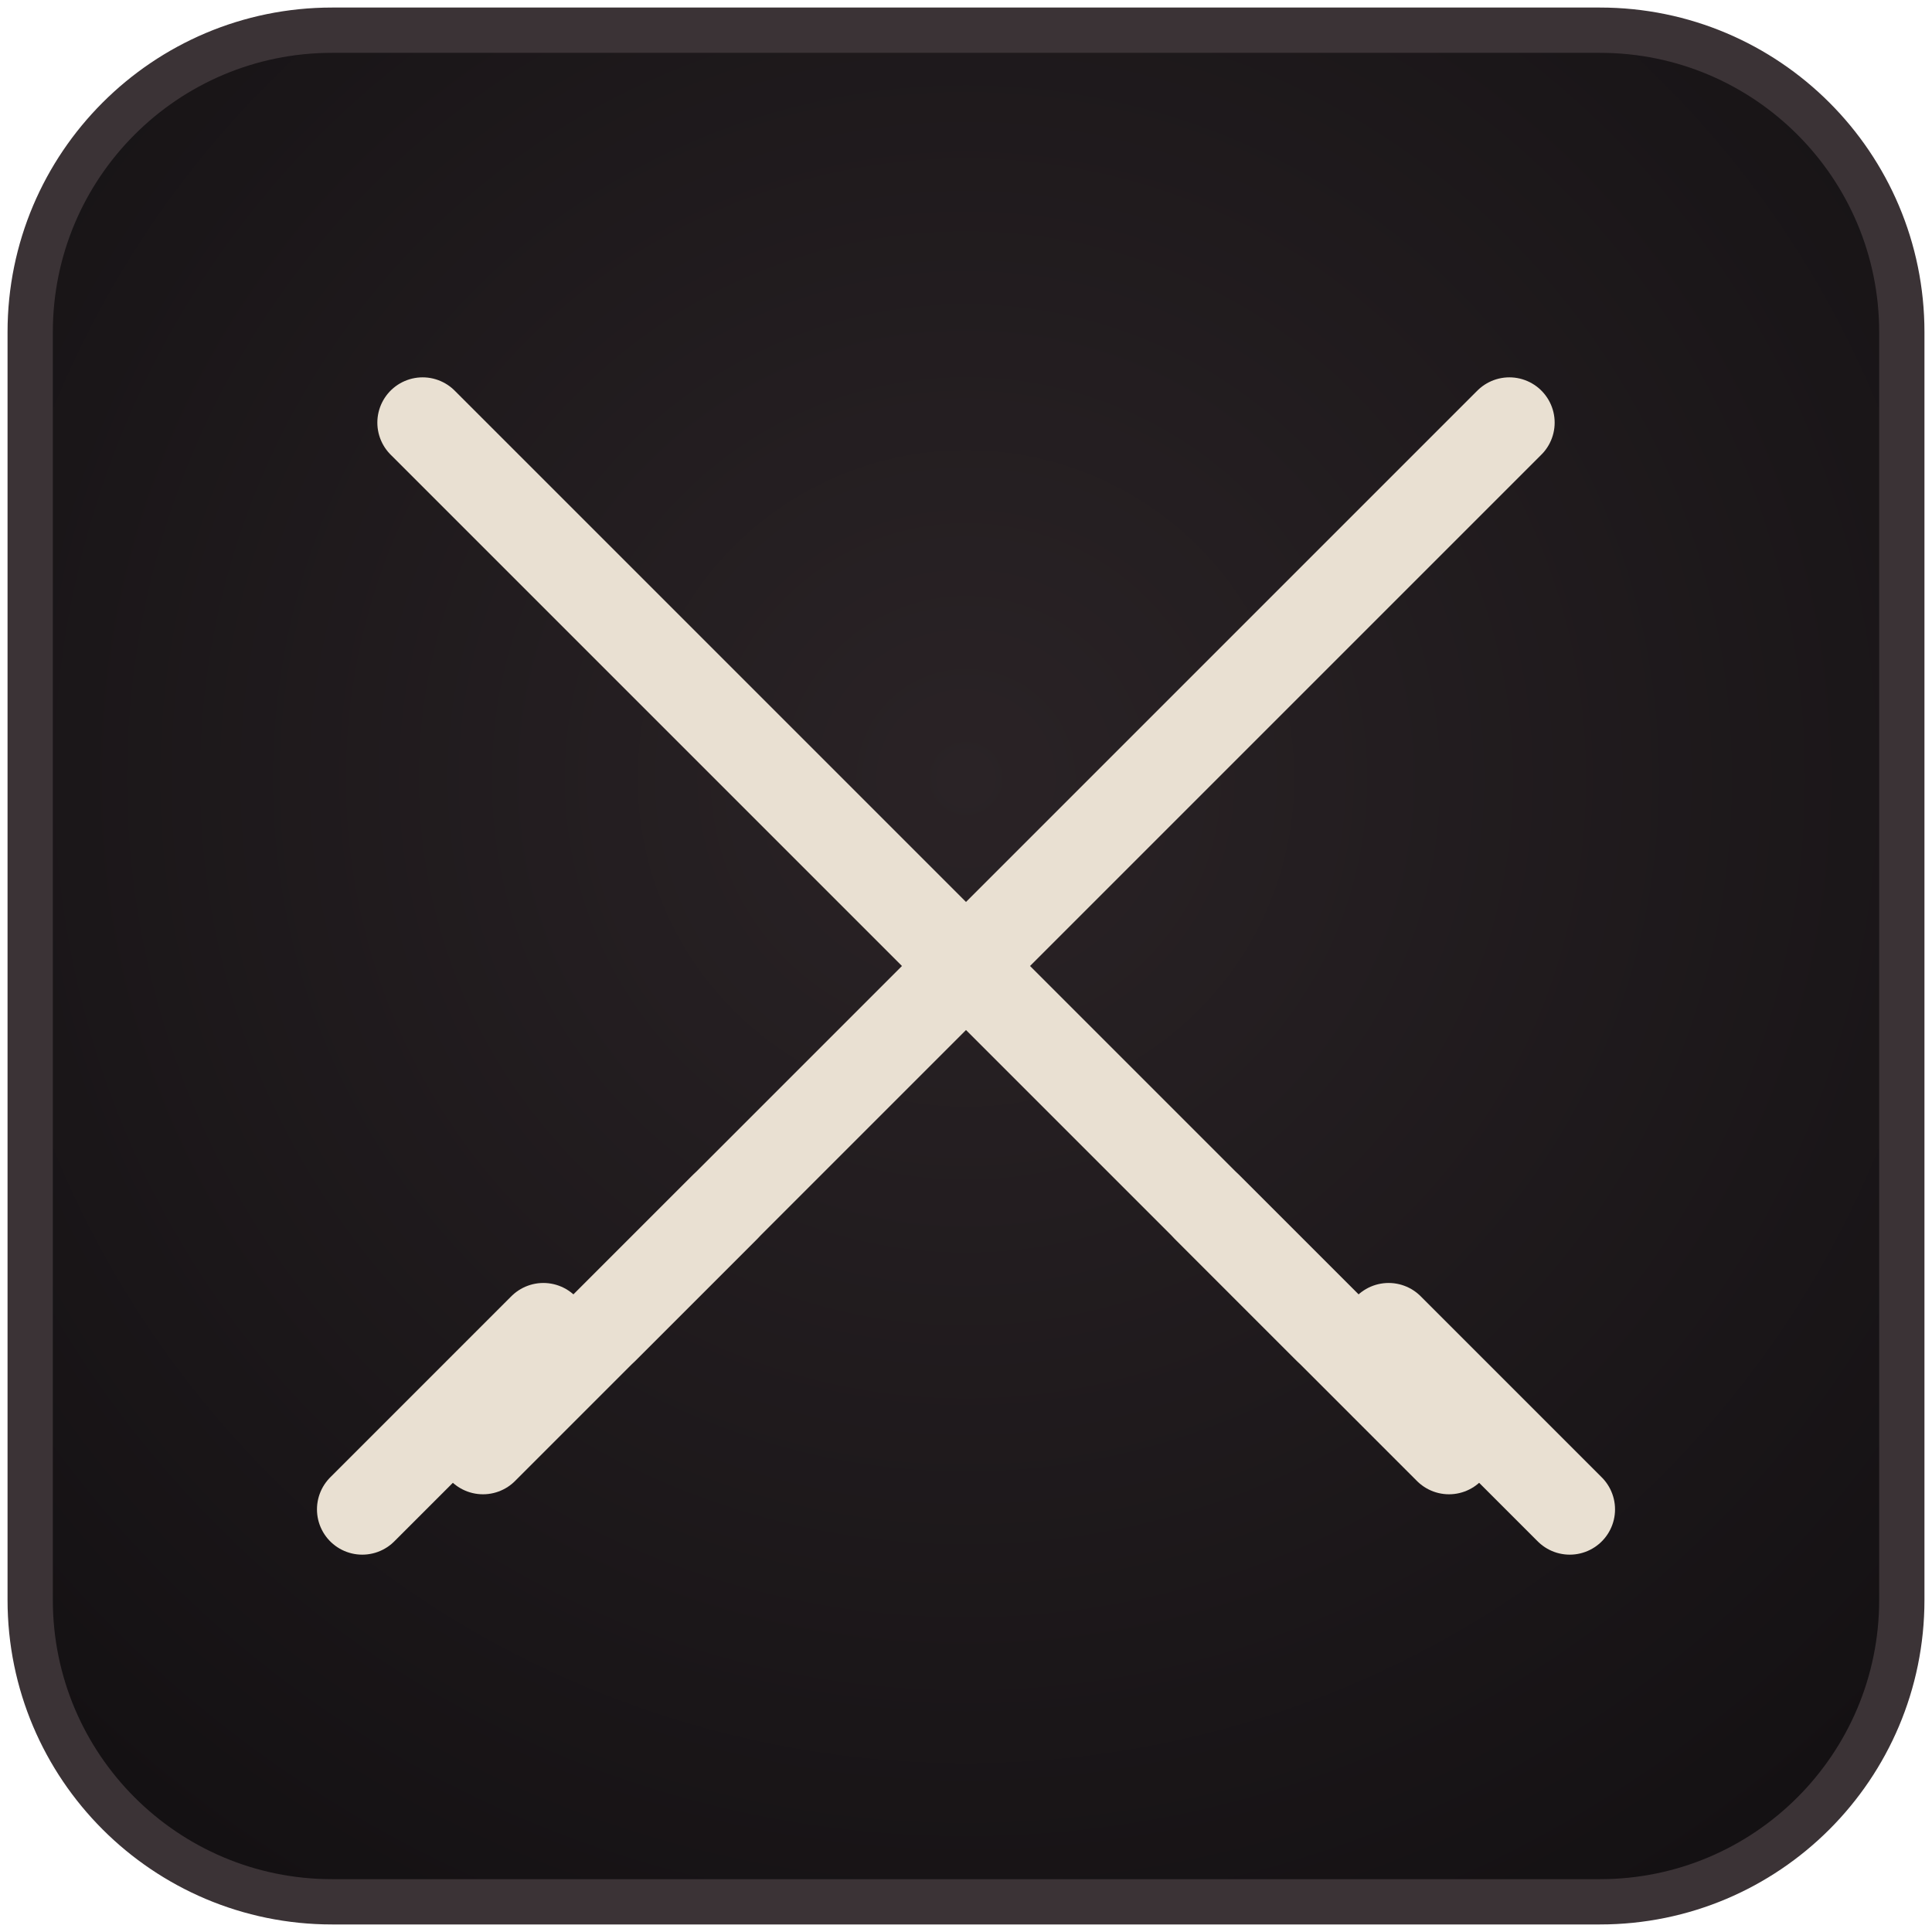
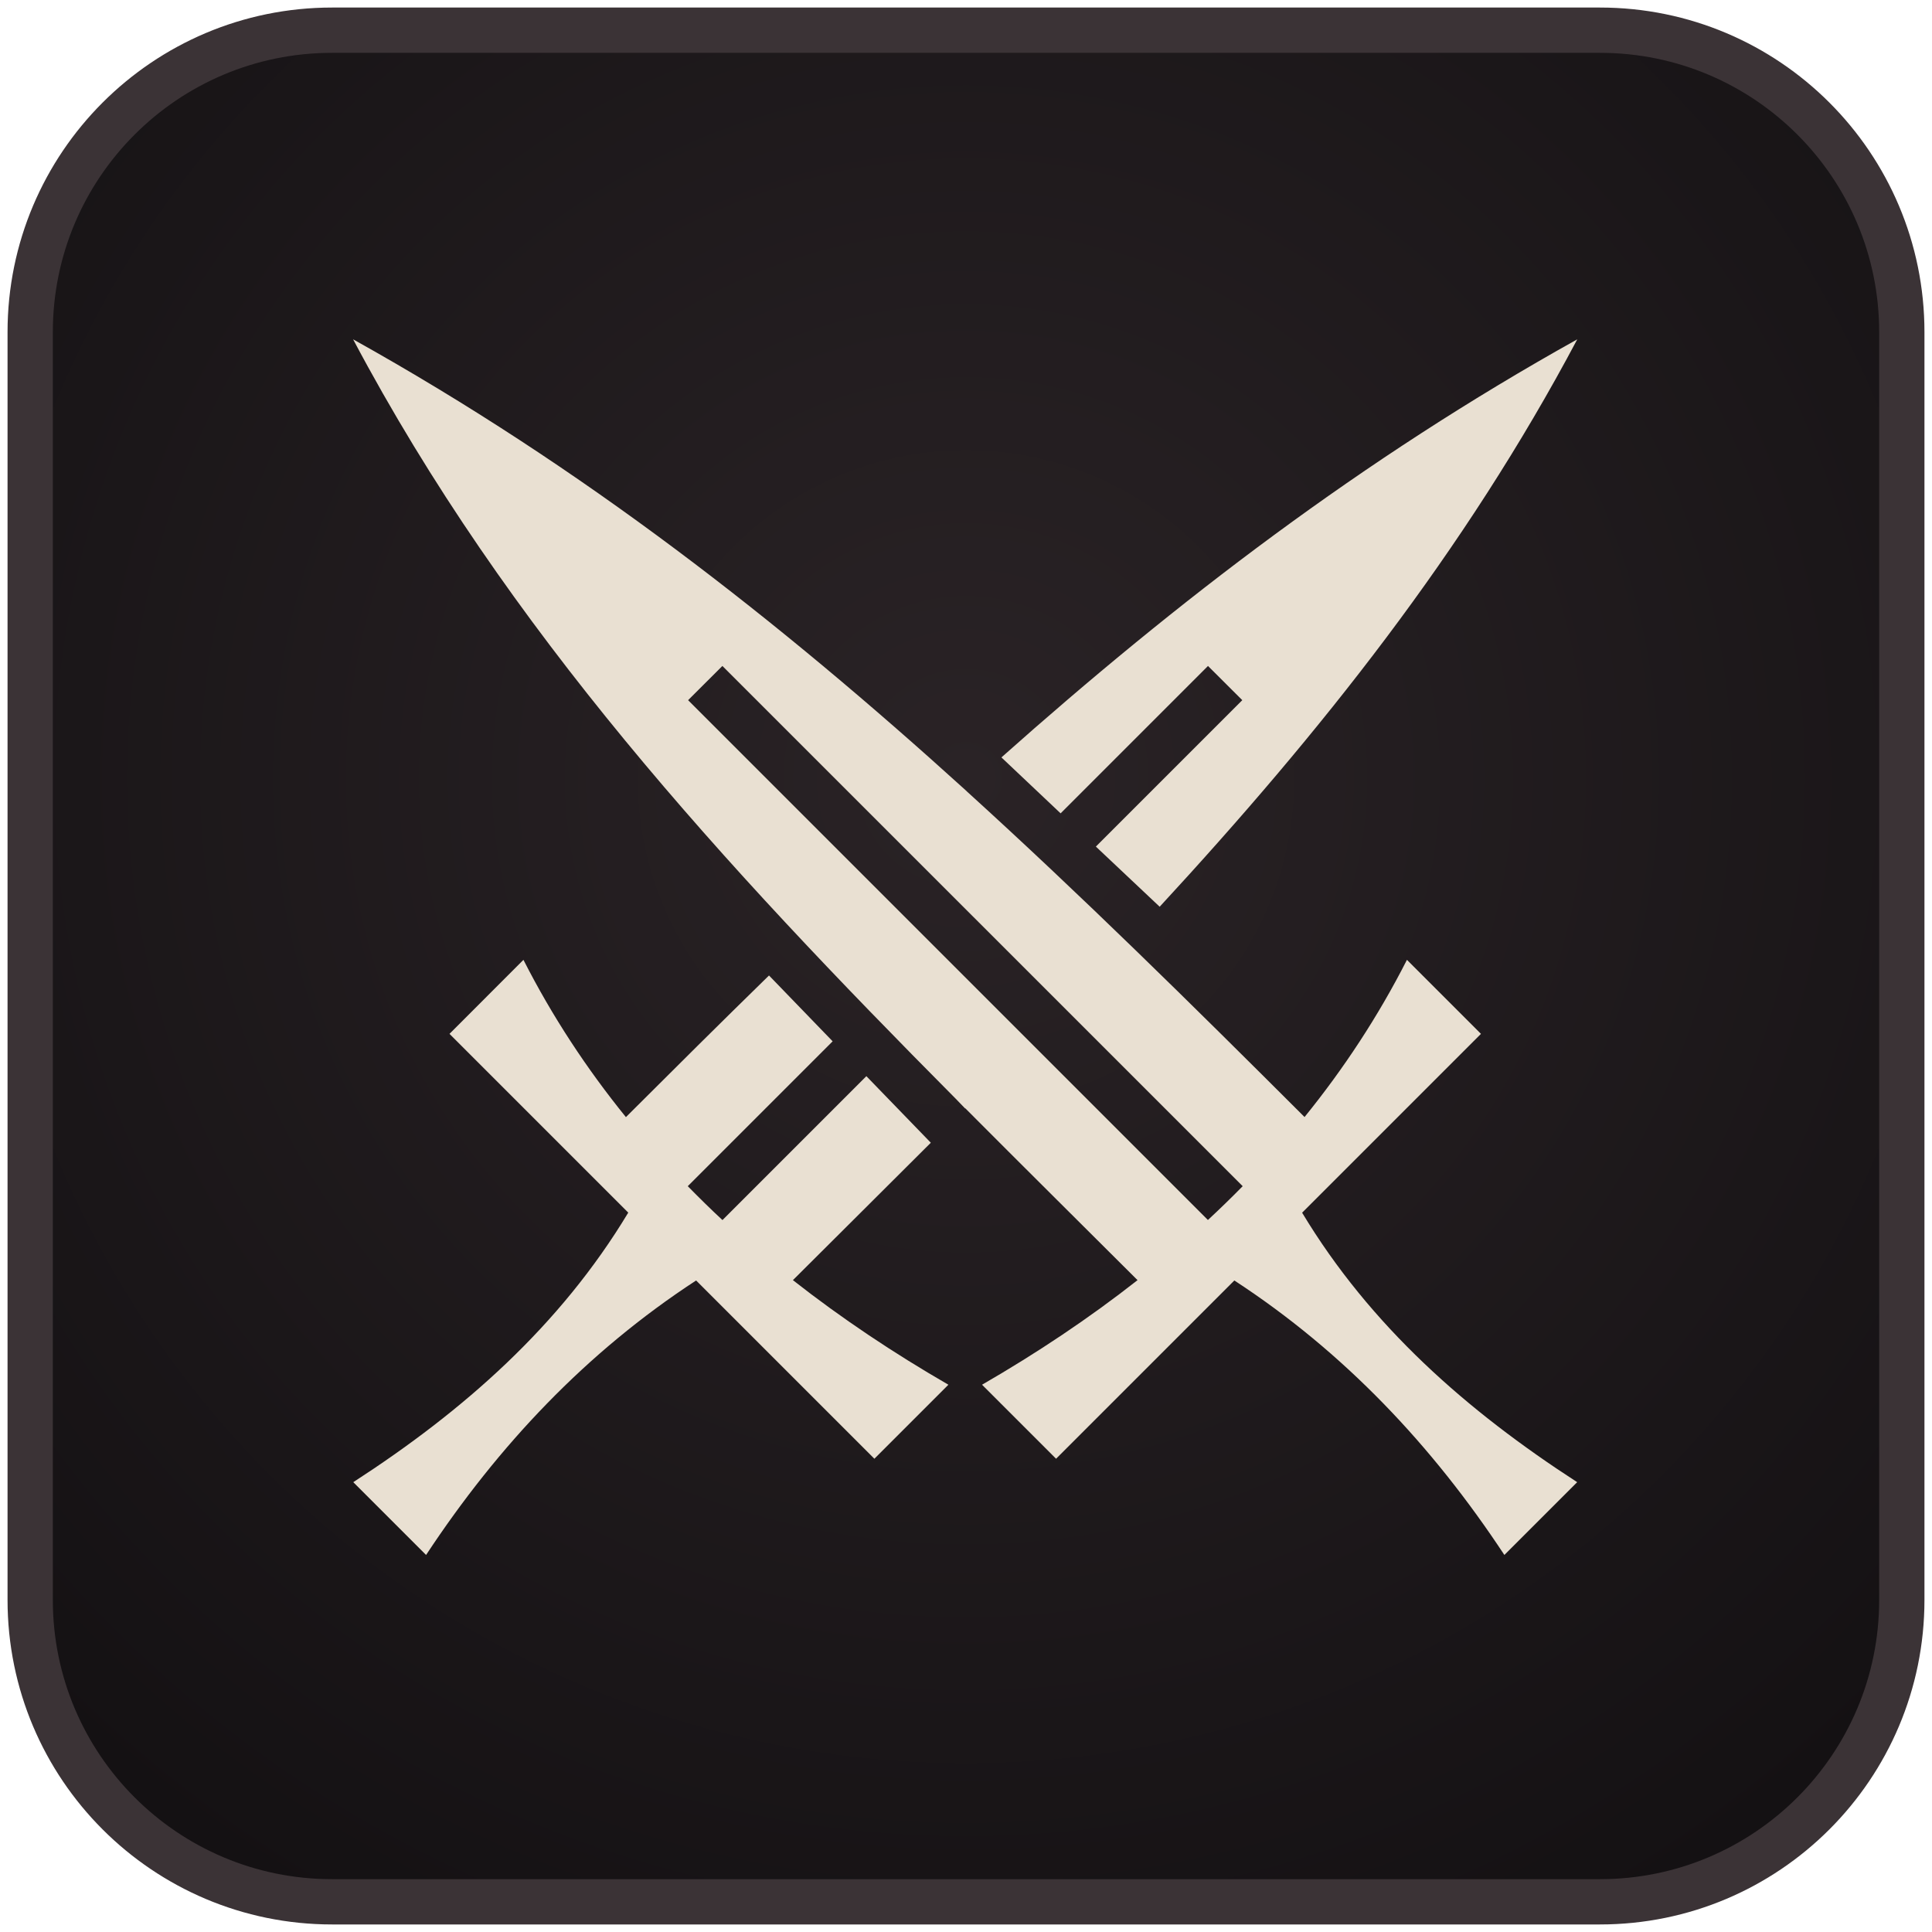
<svg xmlns="http://www.w3.org/2000/svg" viewBox="0 0 64 64" width="256" height="256">
  <defs>
    <radialGradient id="g" cx="50%" cy="40%" r="70%">
      <stop offset="0" stop-color="#2a2326" />
      <stop offset="1" stop-color="#141113" />
    </radialGradient>
  </defs>
  <rect x="1" y="1" width="62" height="62" rx="10" fill="url(#g)" stroke="#3b3336" stroke-width="1.5" />
-   <g fill="none" stroke="#e9e0d2" stroke-width="3" stroke-linecap="round" stroke-linejoin="round">
-     <path d="M14 14 L44 44 M50 14 L20 44" />
-     <path d="M40 40 L48 48 M24 40 L16 48" />
-     <path d="M12 50 L18 44 M52 50 L46 44" />
+   <g transform="translate(10 10) scale(0.0859375)" fill="#e9e0d2">
+     <path d="M19.75 14.438c59.538 112.29 142.51 202.35 232.28 292.718l3.626 3.75.063-.062c21.827 21.93 44.04 43.923 66.405 66.25-18.856 14.813-38.974 28.2-59.938 40.312l28.532 28.53 68.717-68.717c42.337 27.636 76.286 63.646 104.094 105.81l28.064-28.06c-42.47-27.493-79.74-60.206-106.03-103.876l68.936-68.938-28.53-28.53c-11.115 21.853-24.413 42.015-39.47 60.593-43.852-43.8-86.462-85.842-130.125-125.47-.224-.203-.432-.422-.656-.625C183.624 122.75 108.515 63.91 19.75 14.437zm471.875 0c-83.038 46.28-154.122 100.78-221.97 161.156l22.814 21.562 56.81-56.812 13.22 13.187-56.438 56.44 24.594 23.186c61.802-66.92 117.6-136.92 160.97-218.72zm-329.53 125.906l200.56 200.53c-4.36 4.443-8.84 8.793-13.405 13.032L148.875 153.53l13.22-13.186zm-76.69 113.28l-28.5 28.532 68.907 68.906c-26.29 43.673-63.53 76.414-106 103.907l28.063 28.06c27.807-42.164 61.758-78.174 104.094-105.81l68.718 68.717 28.53-28.53c-20.962-12.113-41.08-25.5-59.937-40.313 17.865-17.83 35.61-35.433 53.157-52.97l-24.843-25.655-55.47 55.467c-4.565-4.238-9.014-8.62-13.374-13.062l55.844-55.844-24.53-25.374c-18.28 17.856-36.602 36.06-55.158 54.594-15.068-18.587-28.38-38.758-39.5-60.625z" />
  </g>
</svg>
